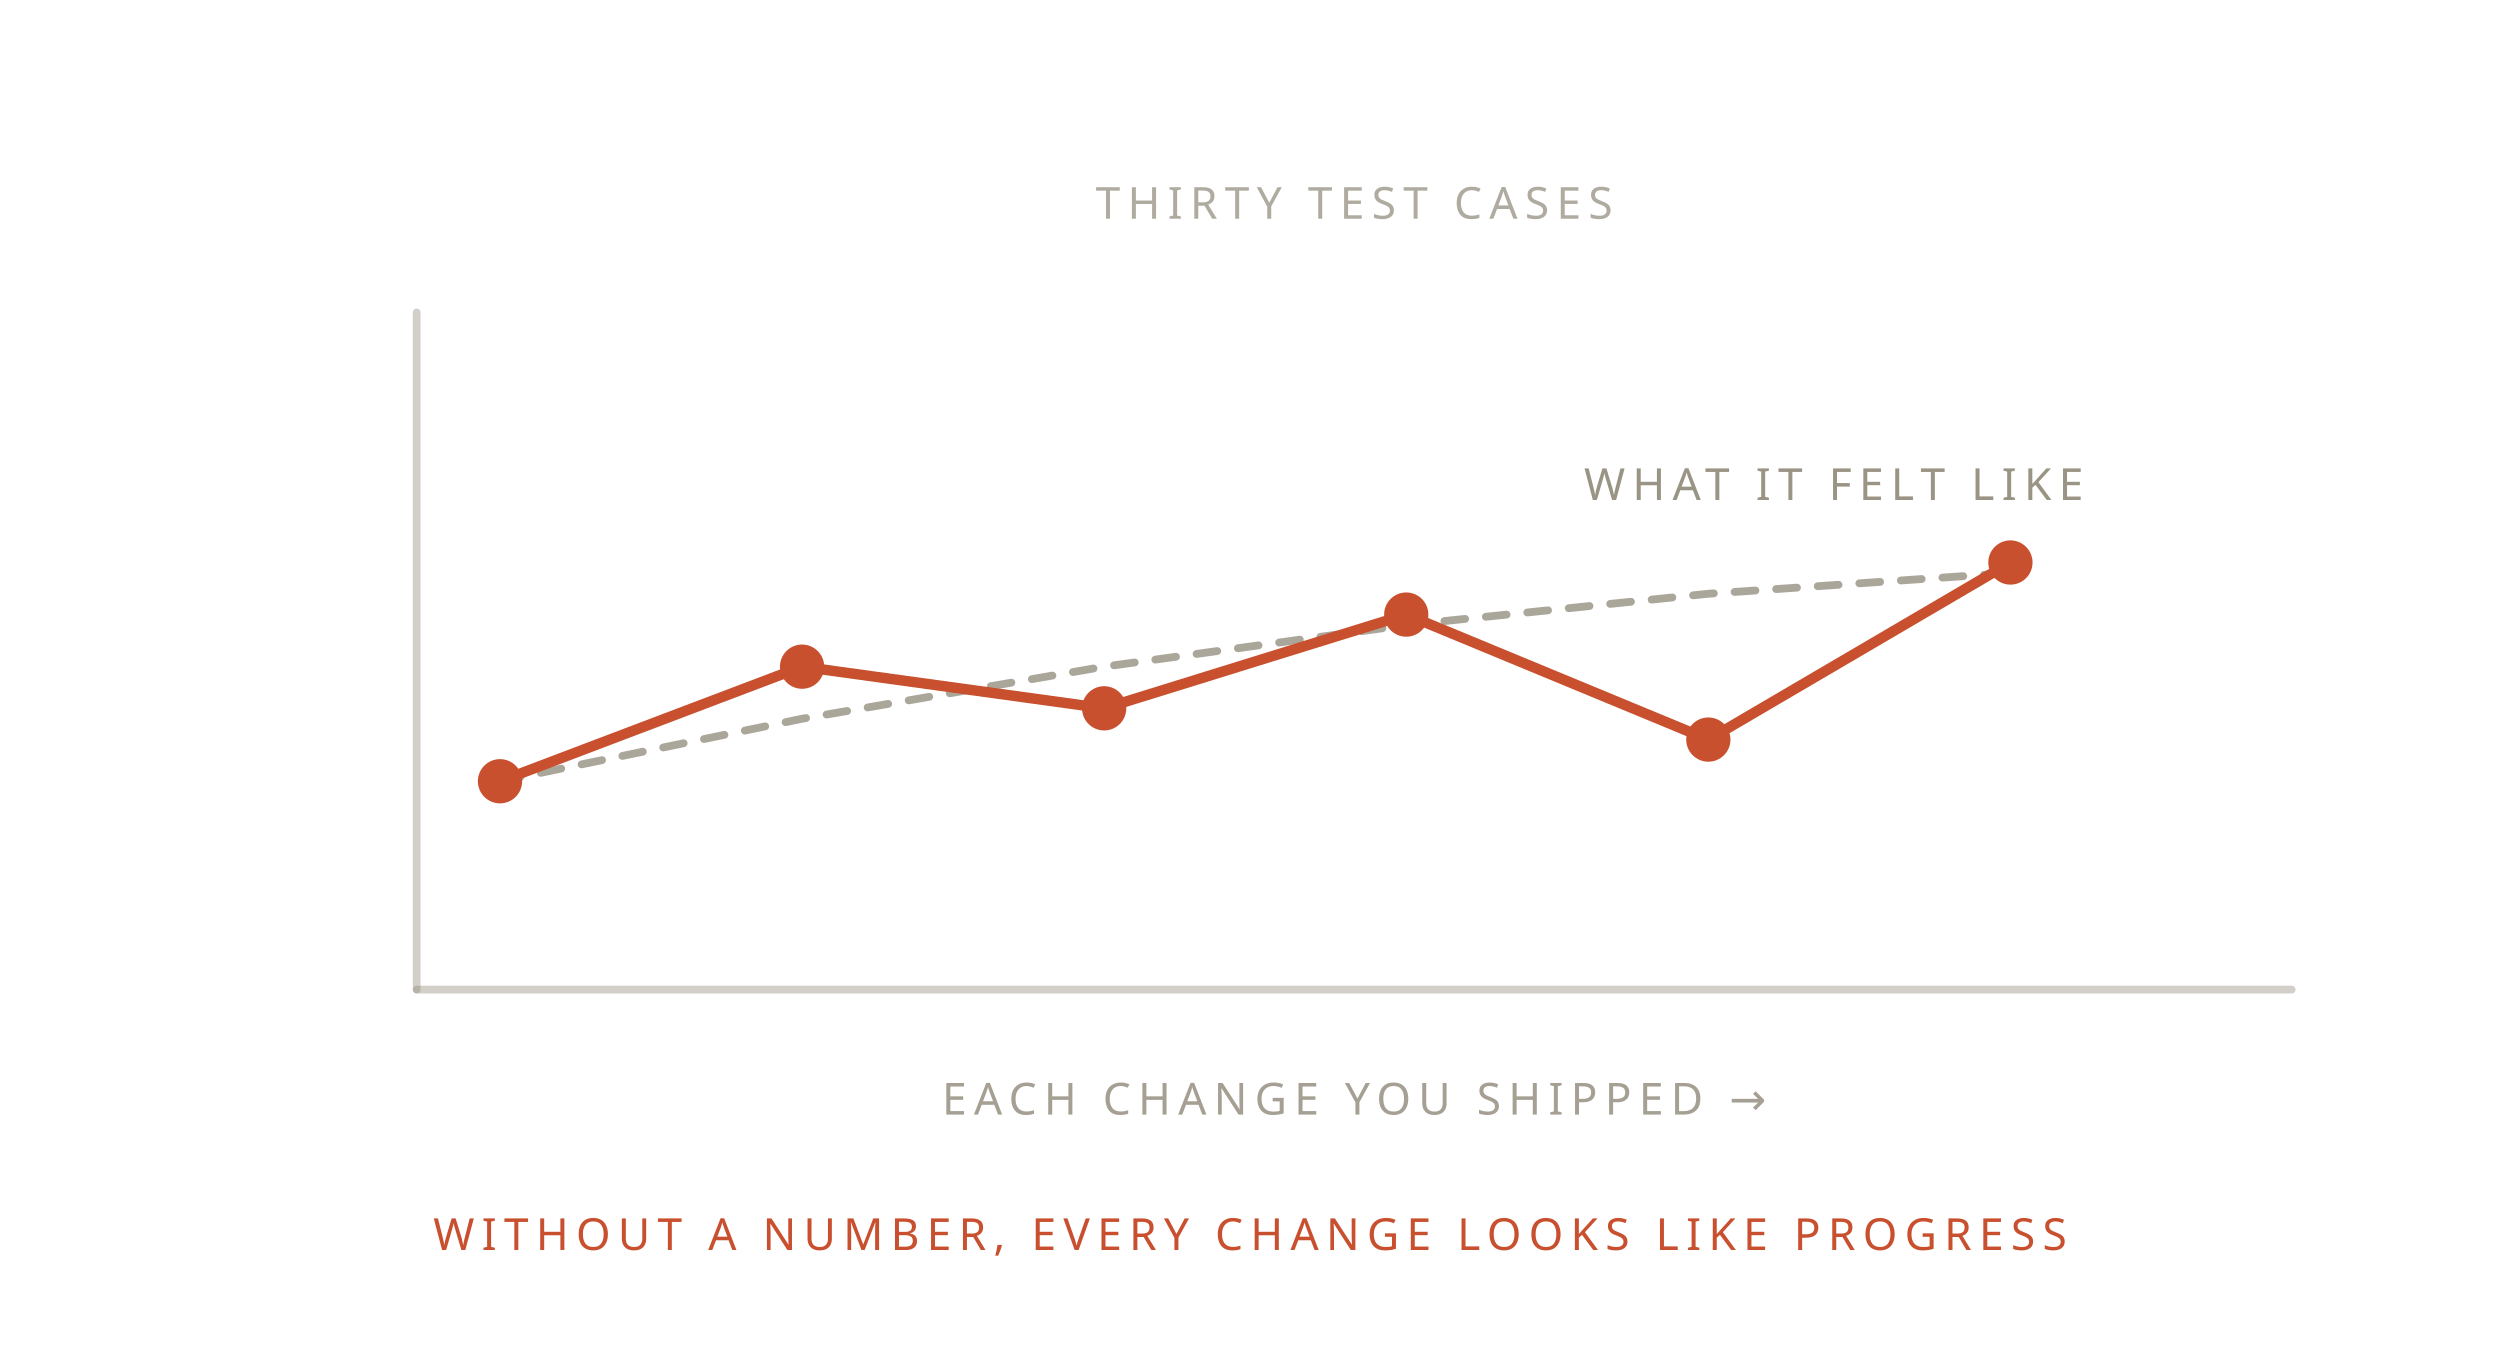
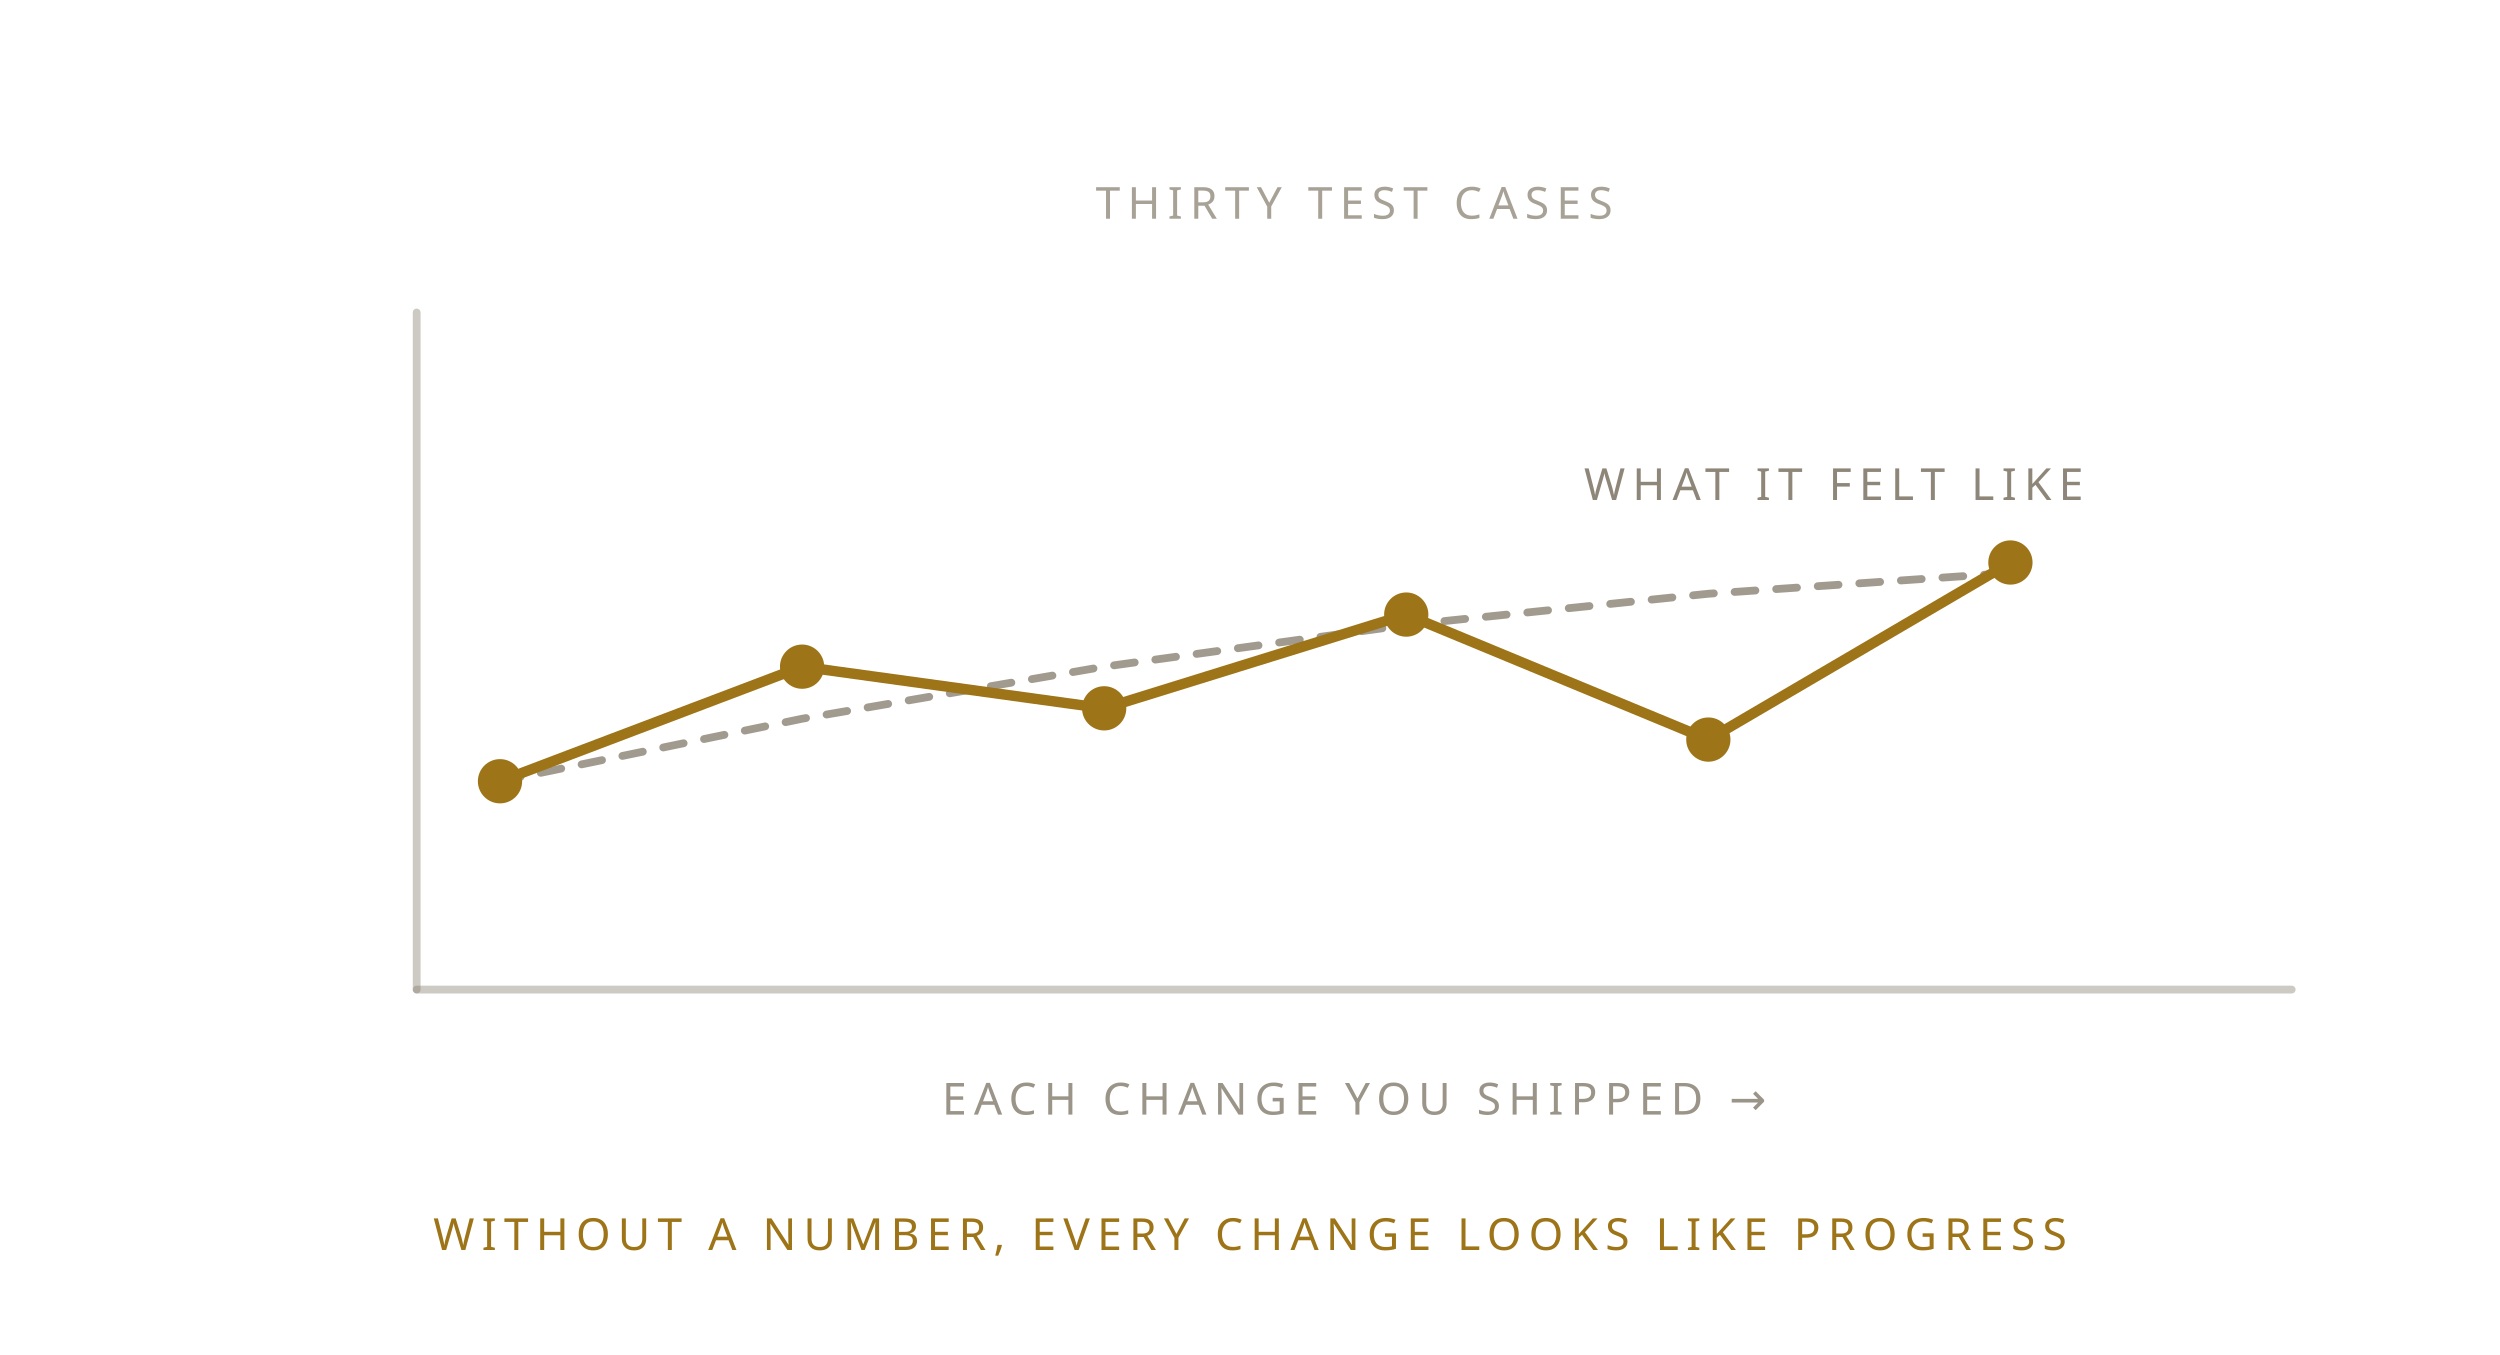
<svg xmlns="http://www.w3.org/2000/svg" viewBox="0 0 480 260" width="480" height="260" role="img">
  <defs>
    <marker id="a-ink" viewBox="0 0 8 8" refX="7" refY="4" markerWidth="5" markerHeight="5" orient="auto">
-       <path d="M0 0 L8 4 L0 8 z" fill="#8f8878" />
+       <path d="M0 0 L8 4 L0 8 z" fill="#82796a" />
    </marker>
    <marker id="a-acc" viewBox="0 0 8 8" refX="7" refY="4" markerWidth="5" markerHeight="5" orient="auto">
-       <path d="M0 0 L8 4 L0 8 z" fill="#c8502f" />
+       <path d="M0 0 L8 4 L0 8 z" fill="#9e7418" />
    </marker>
  </defs>
-   <line x1="80" y1="190" x2="440" y2="190" stroke="#8f8878" stroke-width="1.5" opacity="0.4" stroke-linecap="round" />
-   <line x1="80" y1="60" x2="80" y2="190" stroke="#8f8878" stroke-width="1.5" opacity="0.4" stroke-linecap="round" />
-   <text x="260" y="214" fill="#8f8878" font-size="8.5" font-family="ui-sans-serif, system-ui, sans-serif" font-weight="500" text-anchor="middle" letter-spacing="1.4" opacity="0.8">EACH CHANGE YOU SHIPPED  →</text>
-   <path d="M96 150 L154 138 L212 128 L270 120 L328 114 L386 110" fill="none" stroke="#8f8878" stroke-width="1.5" stroke-dasharray="4 4" opacity="0.75" stroke-linecap="round" stroke-linejoin="round" />
-   <text x="400" y="96" fill="#8f8878" font-size="8.5" font-family="ui-sans-serif, system-ui, sans-serif" font-weight="500" text-anchor="end" letter-spacing="1.4" opacity="0.9">WHAT IT FELT LIKE</text>
-   <path d="M96 150 L154 128 L212 136 L270 118 L328 142 L386 108" fill="none" stroke="#c8502f" stroke-width="2" stroke-linecap="round" stroke-linejoin="round" />
-   <circle cx="96" cy="150" r="3.5" fill="#c8502f" stroke="#c8502f" stroke-width="1.5" />
-   <circle cx="154" cy="128" r="3.5" fill="#c8502f" stroke="#c8502f" stroke-width="1.5" />
-   <circle cx="212" cy="136" r="3.5" fill="#c8502f" stroke="#c8502f" stroke-width="1.5" />
-   <circle cx="270" cy="118" r="3.5" fill="#c8502f" stroke="#c8502f" stroke-width="1.5" />
-   <circle cx="328" cy="142" r="3.5" fill="#c8502f" stroke="#c8502f" stroke-width="1.5" />
-   <circle cx="386" cy="108" r="3.5" fill="#c8502f" stroke="#c8502f" stroke-width="1.5" />
-   <text x="240" y="240" fill="#c8502f" font-size="8.5" font-family="ui-sans-serif, system-ui, sans-serif" font-weight="500" text-anchor="middle" letter-spacing="1.4">WITHOUT A NUMBER, EVERY CHANGE LOOKS LIKE PROGRESS</text>
-   <text x="260" y="42" fill="#8f8878" font-size="8.5" font-family="ui-sans-serif, system-ui, sans-serif" font-weight="500" text-anchor="middle" letter-spacing="1.4" opacity="0.7">THIRTY TEST CASES</text>
+   <line x1="80" y1="190" x2="440" y2="190" stroke="#82796a" stroke-width="1.5" opacity="0.4" stroke-linecap="round" />
+   <line x1="80" y1="60" x2="80" y2="190" stroke="#82796a" stroke-width="1.5" opacity="0.4" stroke-linecap="round" />
+   <text x="260" y="214" fill="#82796a" font-size="8.5" font-family="ui-sans-serif, system-ui, sans-serif" font-weight="500" text-anchor="middle" letter-spacing="1.4" opacity="0.8">EACH CHANGE YOU SHIPPED  →</text>
+   <path d="M96 150 L154 138 L212 128 L270 120 L328 114 L386 110" fill="none" stroke="#82796a" stroke-width="1.5" stroke-dasharray="4 4" opacity="0.75" stroke-linecap="round" stroke-linejoin="round" />
+   <text x="400" y="96" fill="#82796a" font-size="8.5" font-family="ui-sans-serif, system-ui, sans-serif" font-weight="500" text-anchor="end" letter-spacing="1.4" opacity="0.9">WHAT IT FELT LIKE</text>
+   <path d="M96 150 L154 128 L212 136 L270 118 L328 142 L386 108" fill="none" stroke="#9e7418" stroke-width="2" stroke-linecap="round" stroke-linejoin="round" />
+   <circle cx="96" cy="150" r="3.5" fill="#9e7418" stroke="#9e7418" stroke-width="1.5" />
+   <circle cx="154" cy="128" r="3.5" fill="#9e7418" stroke="#9e7418" stroke-width="1.5" />
+   <circle cx="212" cy="136" r="3.5" fill="#9e7418" stroke="#9e7418" stroke-width="1.5" />
+   <circle cx="270" cy="118" r="3.5" fill="#9e7418" stroke="#9e7418" stroke-width="1.5" />
+   <circle cx="328" cy="142" r="3.5" fill="#9e7418" stroke="#9e7418" stroke-width="1.5" />
+   <circle cx="386" cy="108" r="3.5" fill="#9e7418" stroke="#9e7418" stroke-width="1.5" />
+   <text x="240" y="240" fill="#9e7418" font-size="8.5" font-family="ui-sans-serif, system-ui, sans-serif" font-weight="500" text-anchor="middle" letter-spacing="1.4">WITHOUT A NUMBER, EVERY CHANGE LOOKS LIKE PROGRESS</text>
+   <text x="260" y="42" fill="#82796a" font-size="8.5" font-family="ui-sans-serif, system-ui, sans-serif" font-weight="500" text-anchor="middle" letter-spacing="1.4" opacity="0.7">THIRTY TEST CASES</text>
</svg>
